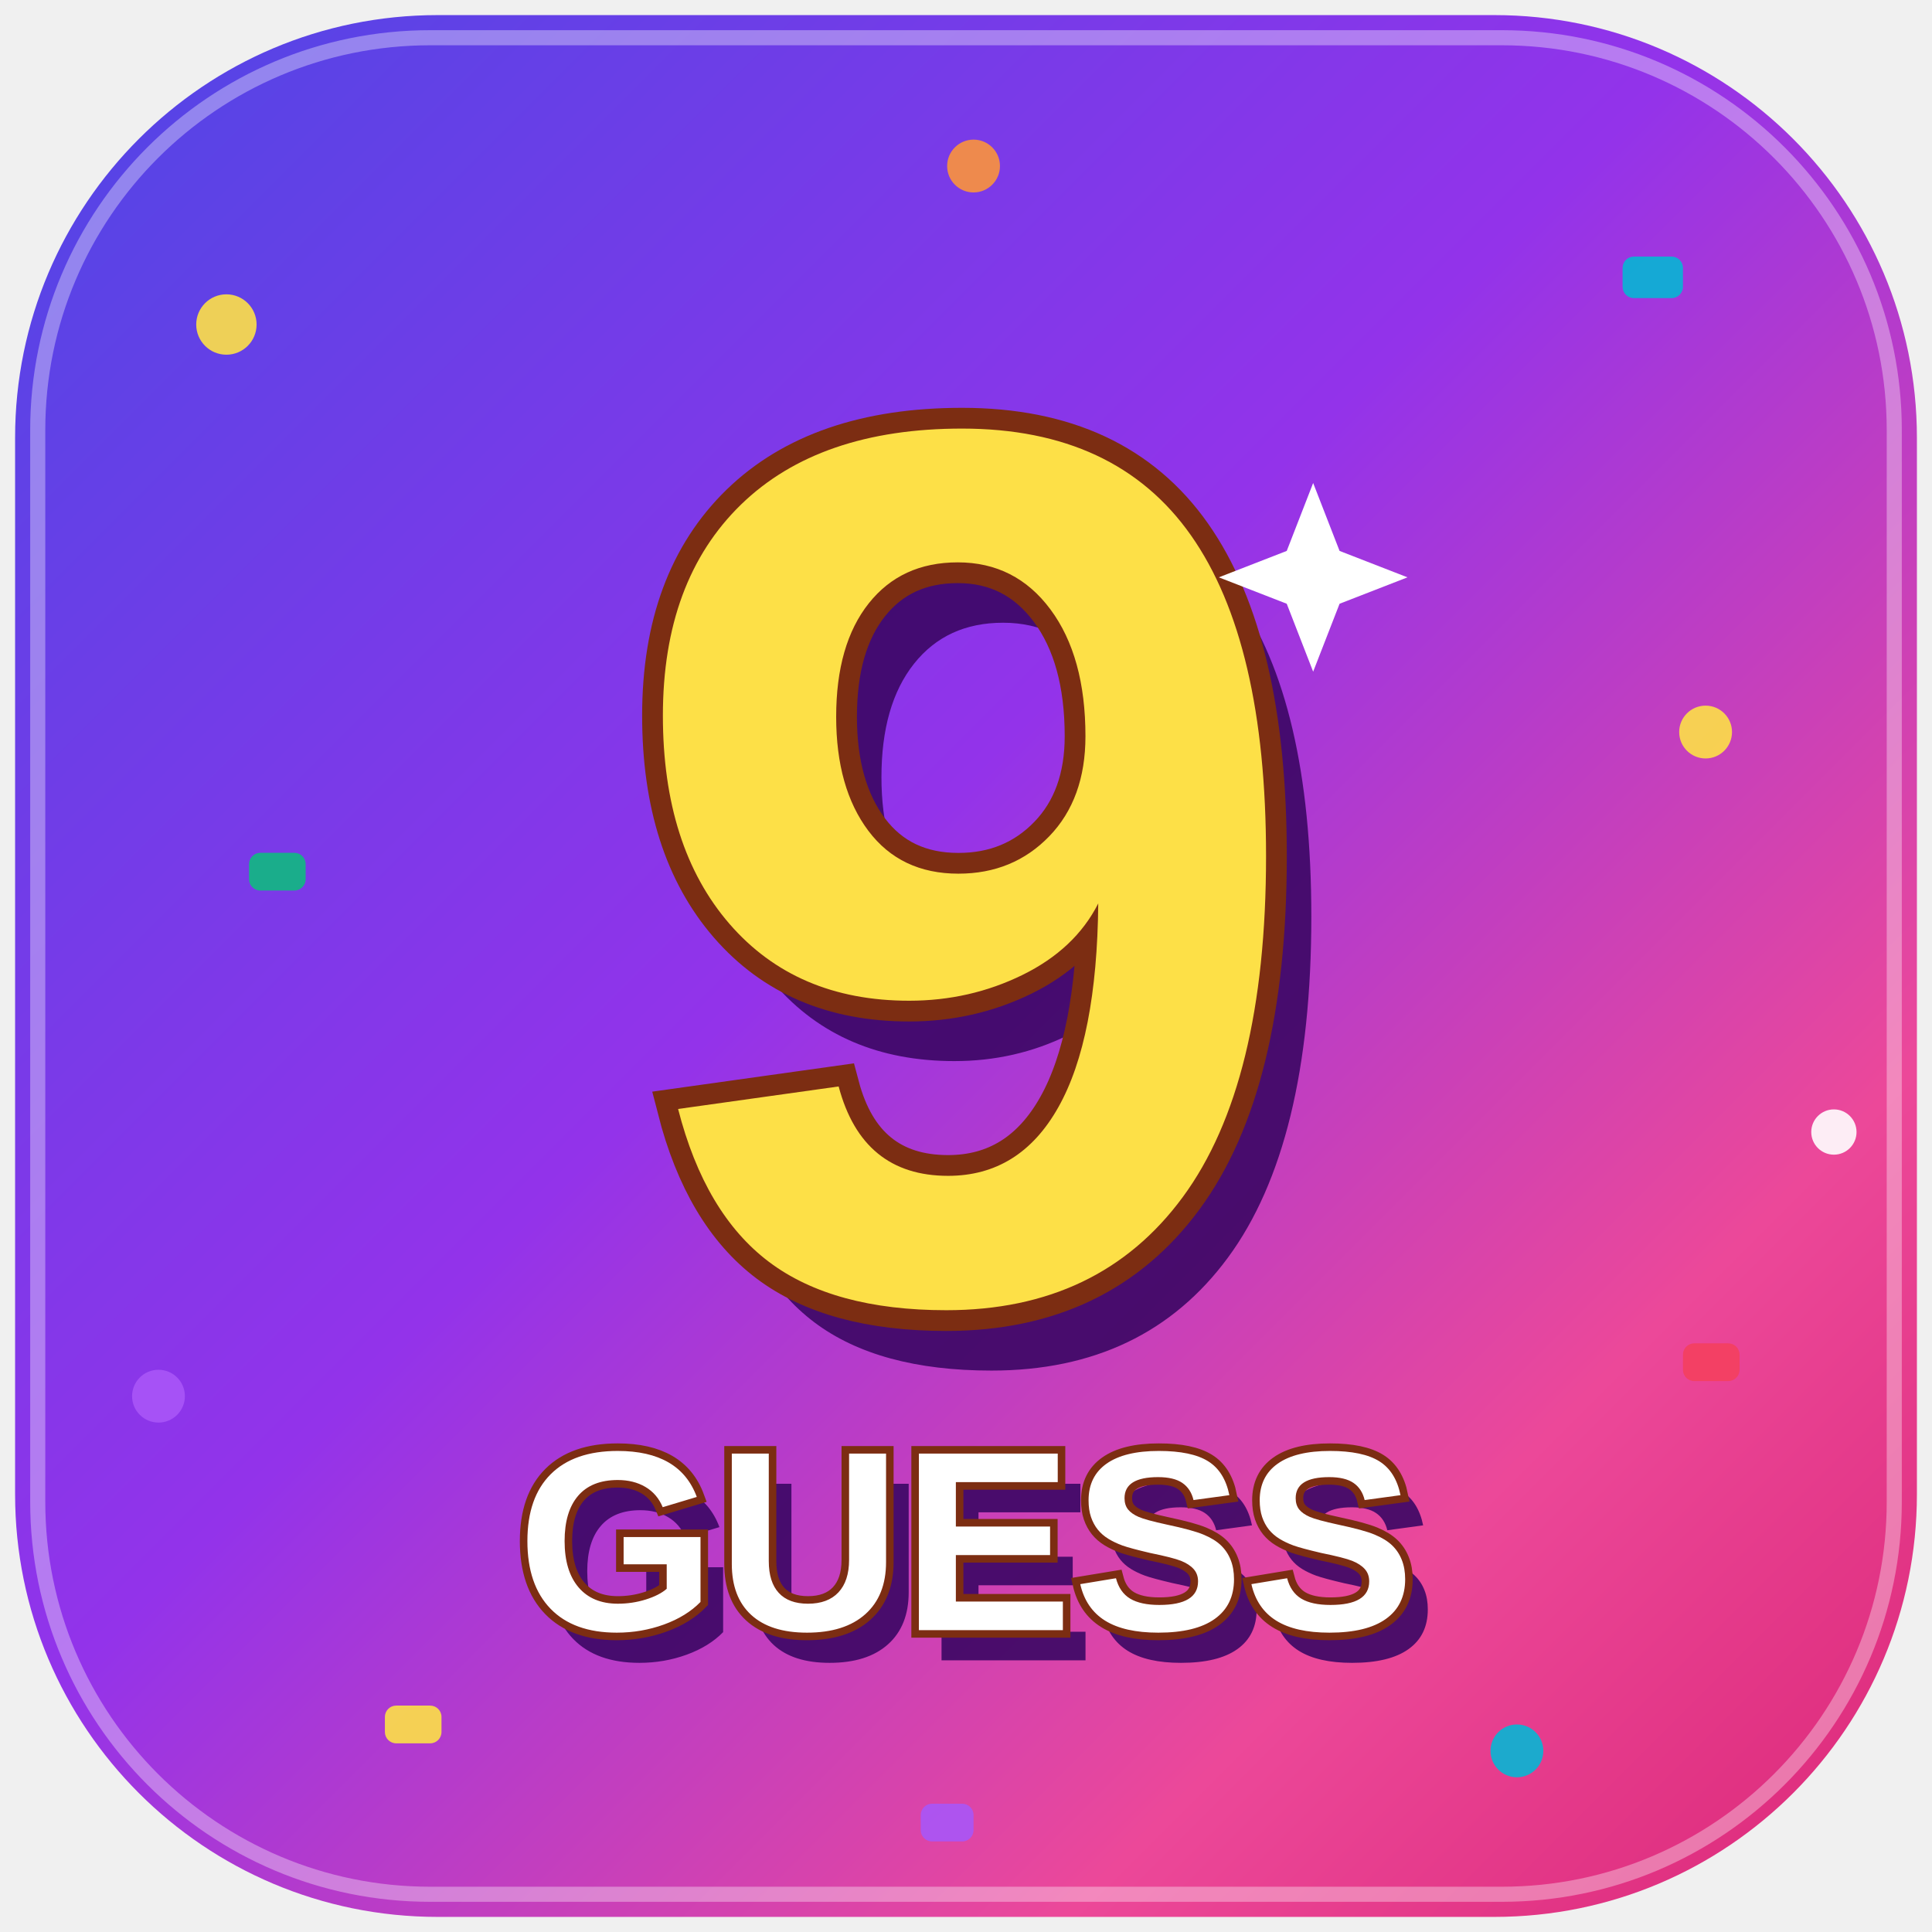
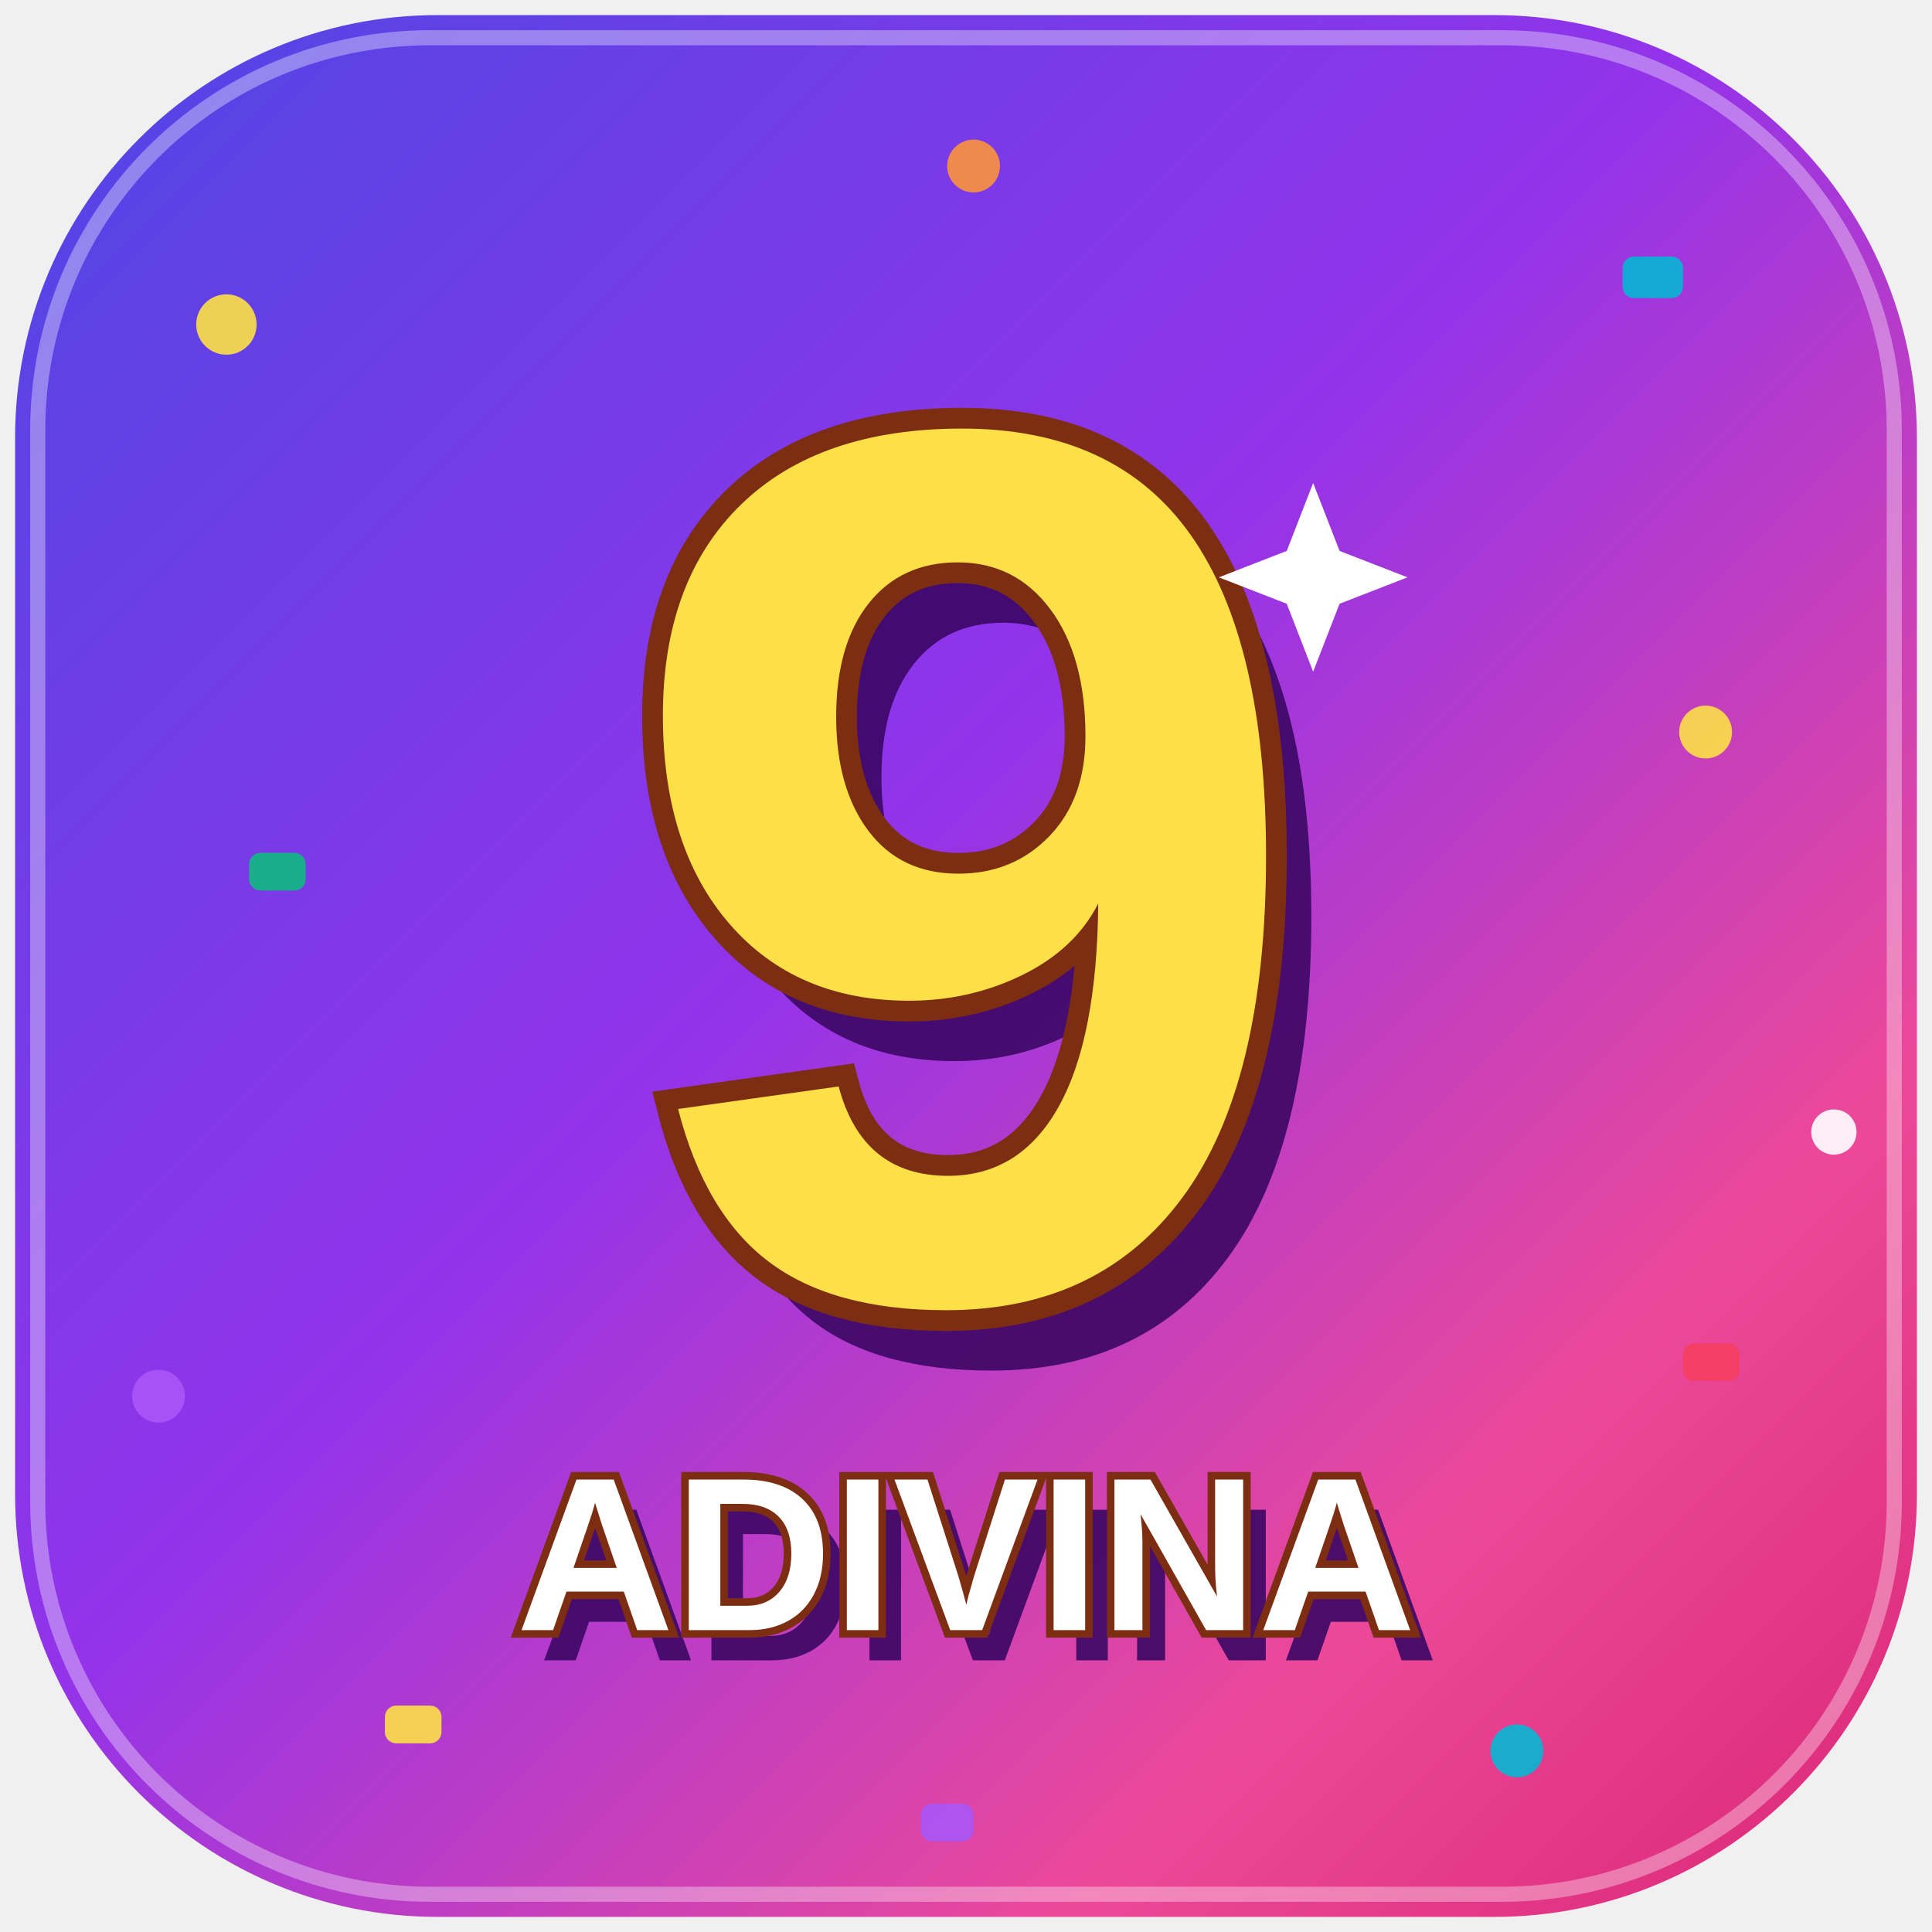
<svg xmlns="http://www.w3.org/2000/svg" viewBox="0 0 512 512">
  <defs>
    <linearGradient id="bg" x1="0" y1="0" x2="1" y2="1">
      <stop offset="0" stop-color="#4f46e5" />
      <stop offset=".45" stop-color="#9333ea" />
      <stop offset=".78" stop-color="#ec4899" />
      <stop offset="1" stop-color="#db2777" />
    </linearGradient>
  </defs>
  <rect x="4" y="4" width="504" height="504" rx="112" fill="url(#bg)" />
  <rect x="10" y="10" width="492" height="492" rx="104" fill="none" stroke="#fff" stroke-opacity=".35" stroke-width="4" />
  <g opacity=".9">
    <circle cx="60" cy="86" r="8" fill="#fde047" />
    <circle cx="452" cy="194" r="7" fill="#fde047" />
    <circle cx="42" cy="370" r="7" fill="#a855f7" />
    <circle cx="402" cy="464" r="7" fill="#06b6d4" />
    <circle cx="258" cy="44" r="7" fill="#fb923c" />
    <circle cx="486" cy="300" r="6" fill="#fff" />
    <rect x="430" y="68" width="16" height="11" rx="3" fill="#06b6d4" />
    <rect x="66" y="226" width="15" height="10" rx="3" fill="#10b981" />
    <rect x="446" y="356" width="15" height="10" rx="3" fill="#f43f5e" />
    <rect x="102" y="452" width="15" height="10" rx="3" fill="#fde047" />
    <rect x="244" y="478" width="14" height="10" rx="3" fill="#a855f7" />
  </g>
  <text x="268" y="360" text-anchor="middle" font-family="Arial Black, Arial, sans-serif" font-size="330" font-weight="900" fill="#3b0764" opacity=".9">9</text>
  <text x="256" y="344" text-anchor="middle" font-family="Arial Black, Arial, sans-serif" font-size="330" font-weight="900" fill="#fde047" stroke="#7c2d12" stroke-width="11" paint-order="stroke">9</text>
-   <text x="262" y="440" text-anchor="middle" font-family="Arial Black, Arial, sans-serif" font-size="68" font-weight="900" fill="#3b0764" opacity=".9">GUESS</text>
-   <text x="256" y="432" text-anchor="middle" font-family="Arial Black, Arial, sans-serif" font-size="68" font-weight="900" fill="#fff" stroke="#7c2d12" stroke-width="4" paint-order="stroke">GUESS</text>
+   <text x="262" y="440" text-anchor="middle" font-family="Arial Black, Arial, sans-serif" font-size="58" font-weight="900" fill="#3b0764" opacity=".9">ADIVINA</text>
+   <text x="256" y="432" text-anchor="middle" font-family="Arial Black, Arial, sans-serif" font-size="58" font-weight="900" fill="#fff" stroke="#7c2d12" stroke-width="4" paint-order="stroke">ADIVINA</text>
  <path d="M348 128l7 18 18 7-18 7-7 18-7-18-18-7 18-7z" fill="#fff" />
</svg>
